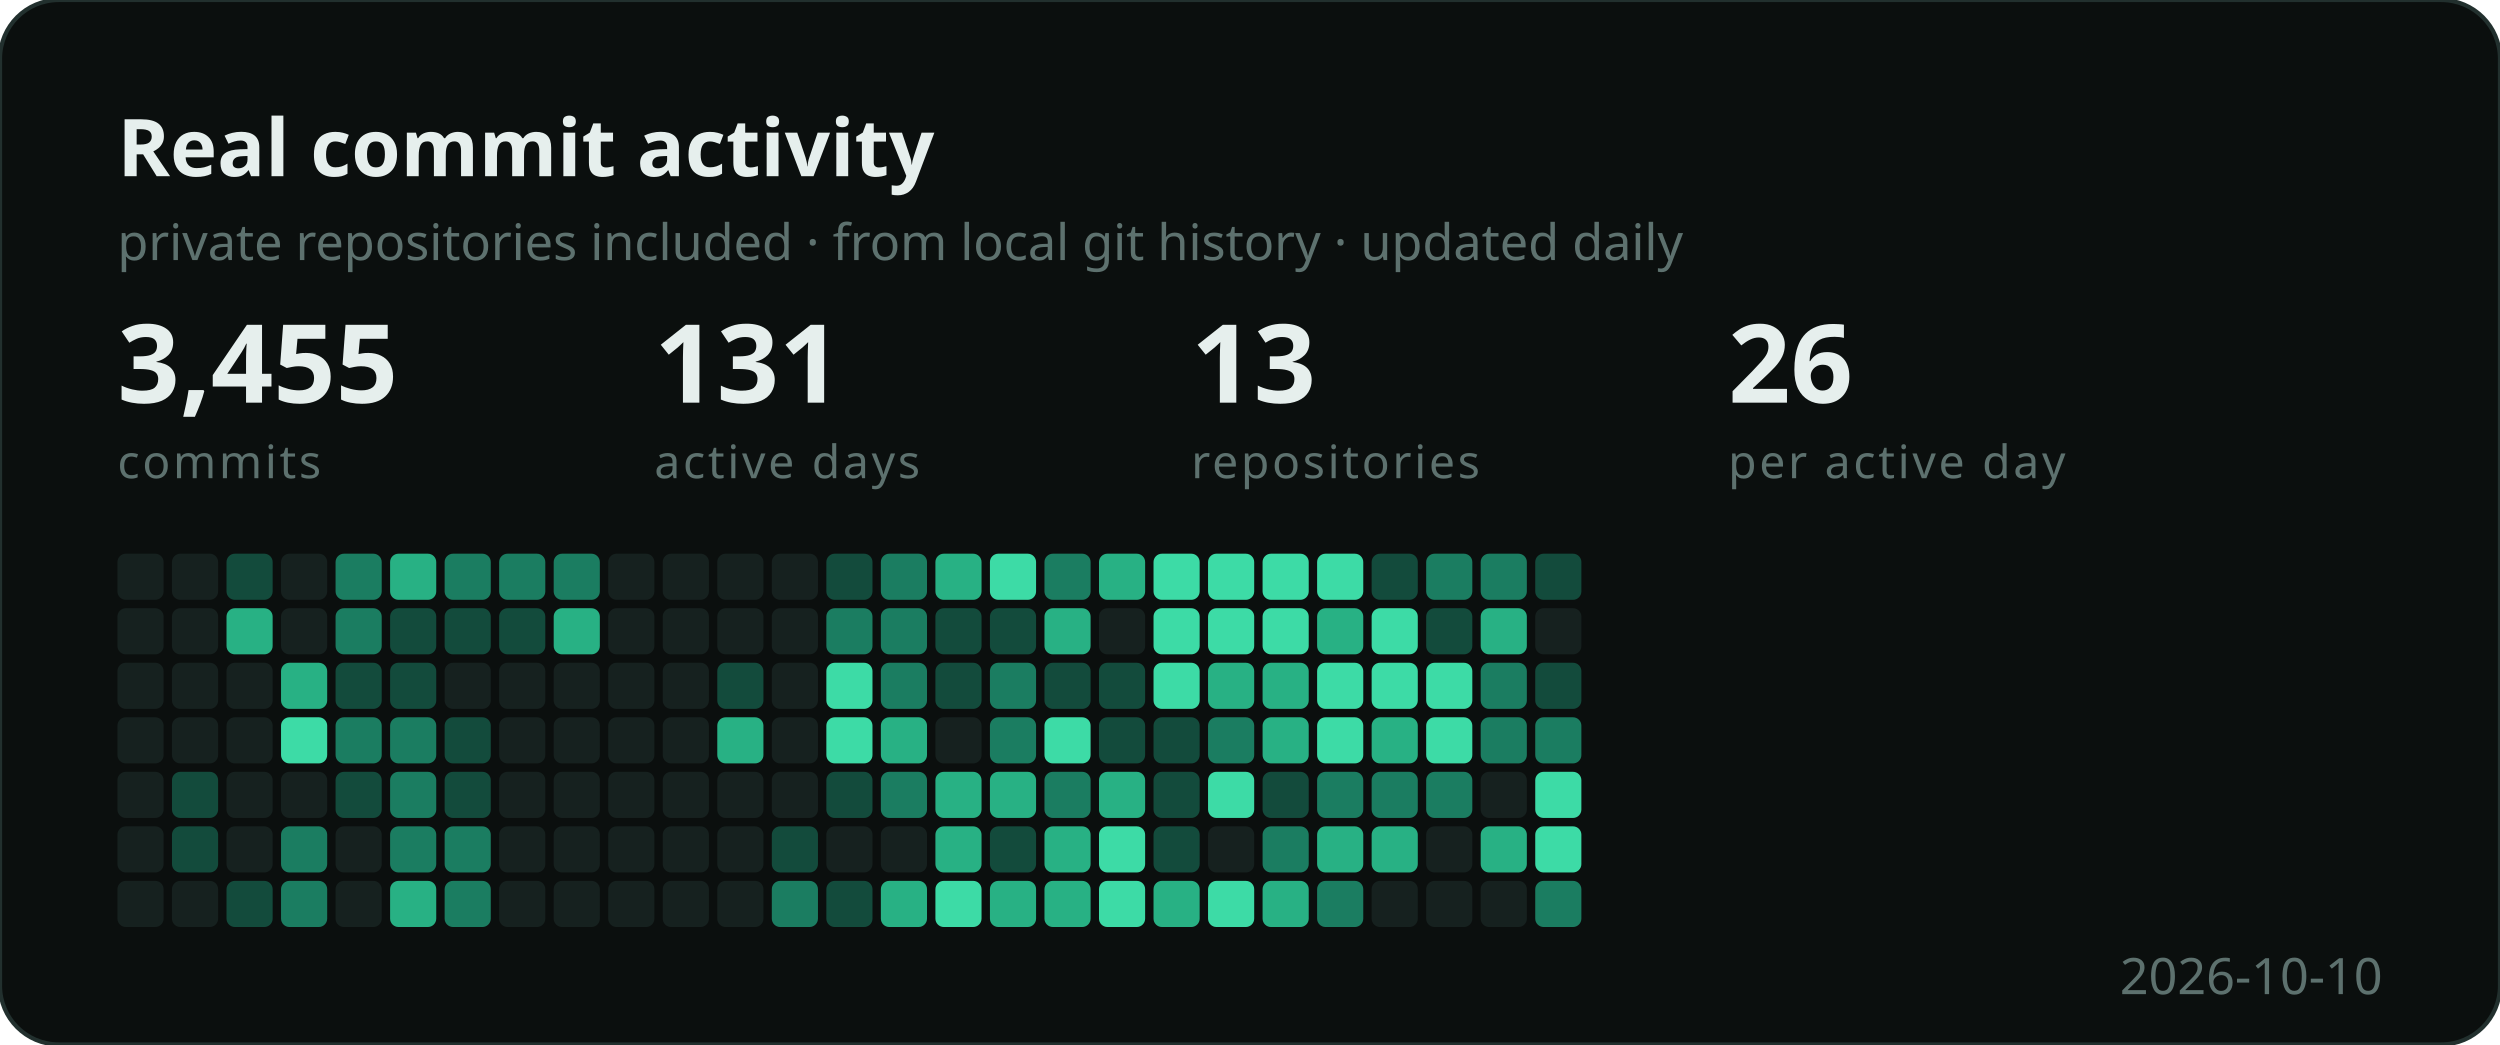
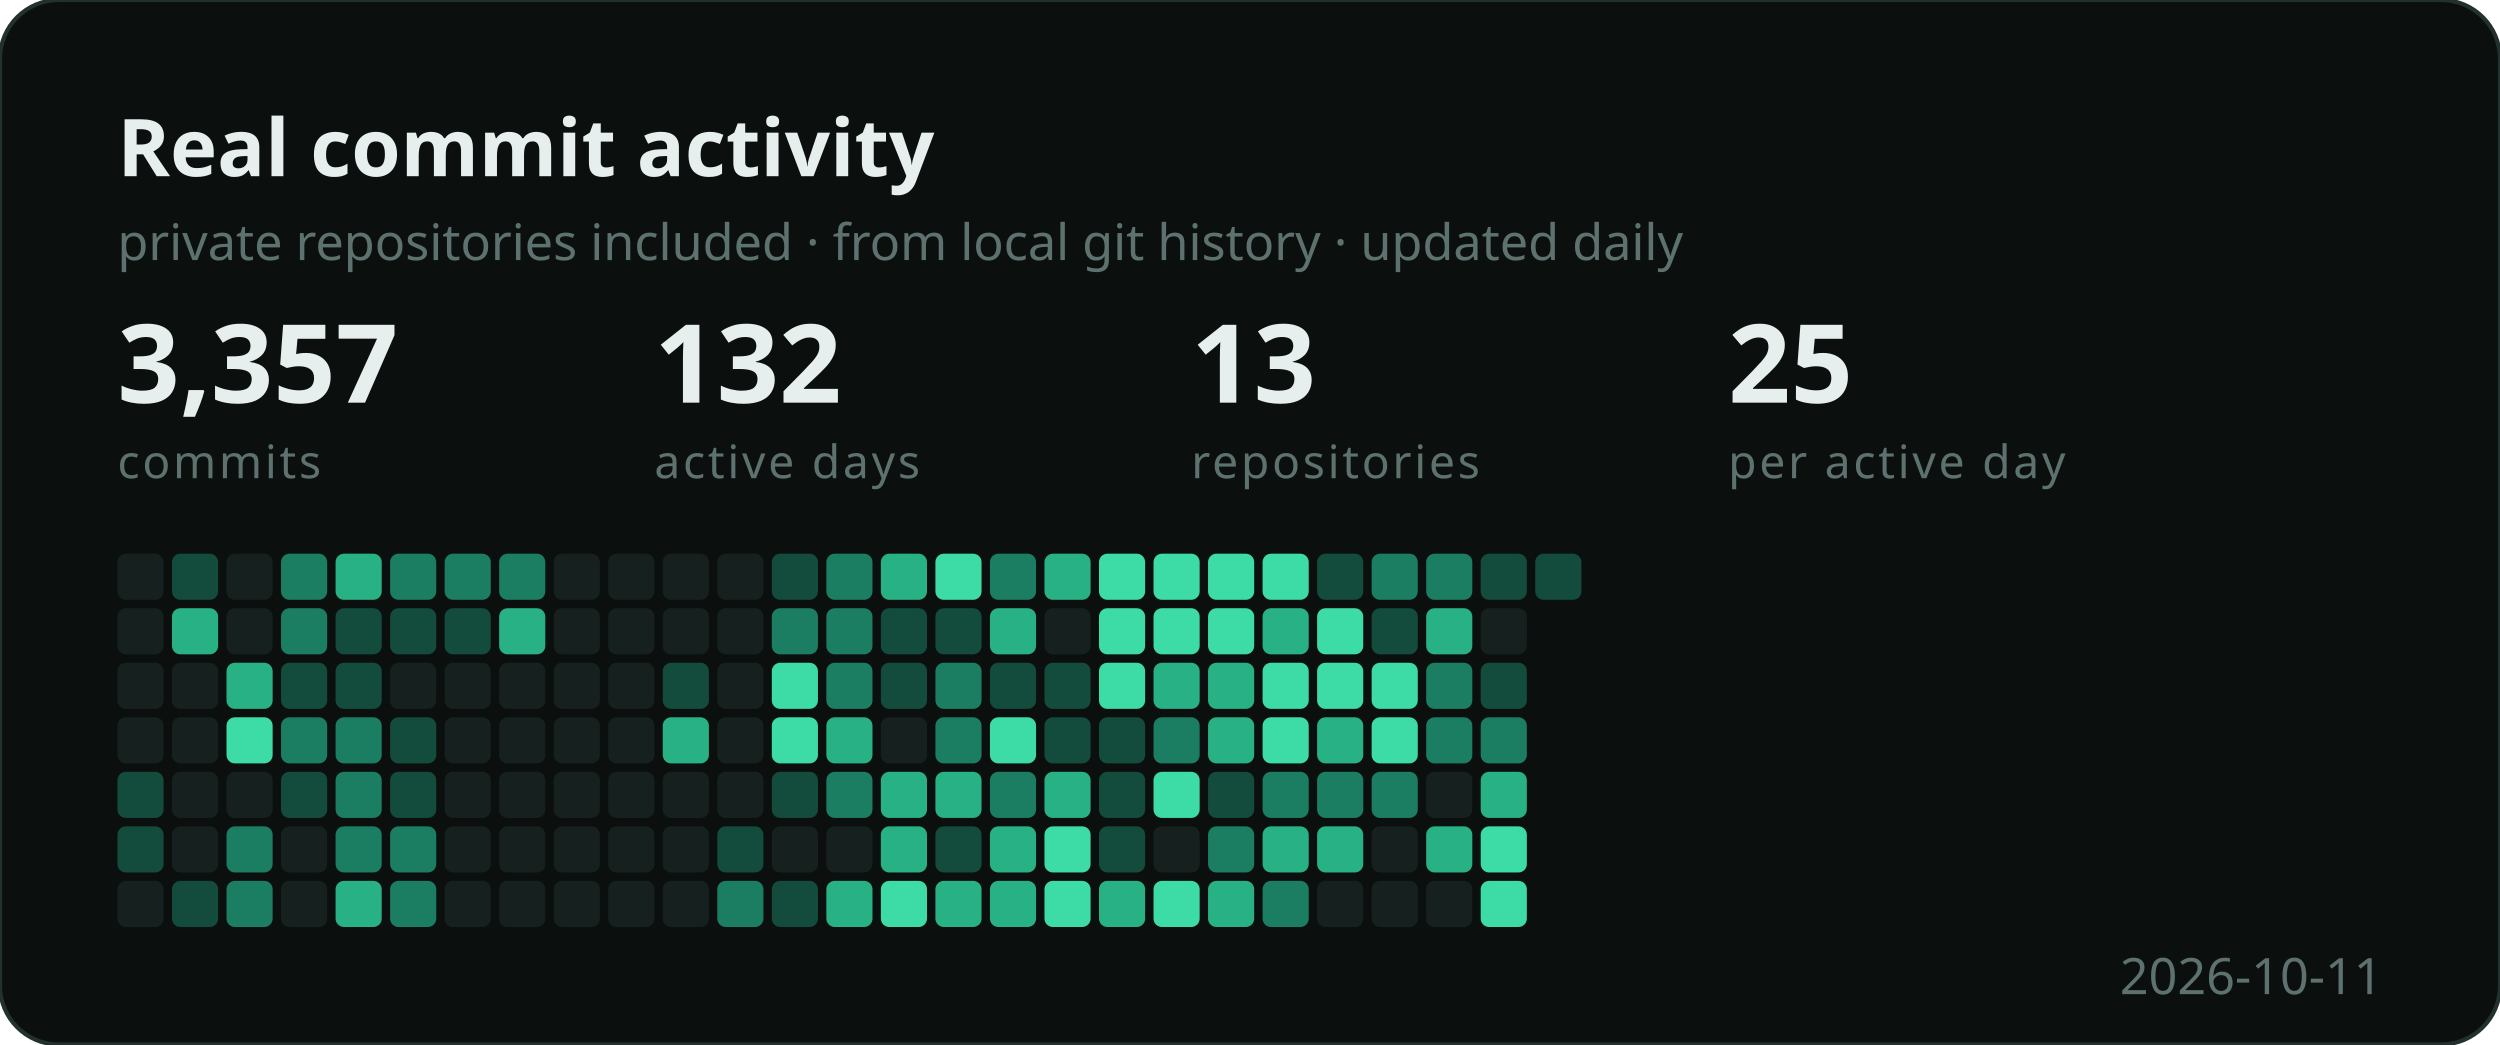
<svg xmlns="http://www.w3.org/2000/svg" width="596" height="249" viewBox="0 0 596 249" role="img" aria-label="Developer activity">
  <style>
    .b { font: 700 19px "Segoe UI", Ubuntu, sans-serif; fill: #e6efed; }
    .s { font: 400 12px "Segoe UI", Ubuntu, sans-serif; fill: #5d716e; }
    .n { font: 700 26px "Segoe UI", Ubuntu, sans-serif; fill: #e6efed; }
    .e { font: 400 11px "Segoe UI", Ubuntu, sans-serif; fill: #5d716e;
          letter-spacing: .06em; text-transform: uppercase; }
  </style>
  <rect width="596" height="249" rx="14" fill="#0b0f0e" stroke="#22302e" />
  <text x="28" y="42" class="b">Real commit activity</text>
  <text x="28" y="62" class="s">private repositories included · from local git history · updated daily</text>
-   <text x="28" y="96" class="n">3,455</text>
+   <text x="28" y="96" class="n">3,357</text>
  <text x="28" y="114" class="e">commits</text>
-   <text x="156" y="96" class="n">131</text>
+   <text x="156" y="96" class="n">132</text>
  <text x="156" y="114" class="e">active days</text>
  <text x="284" y="96" class="n">13</text>
  <text x="284" y="114" class="e">repositories</text>
-   <text x="412" y="96" class="n">26</text>
+   <text x="412" y="96" class="n">25</text>
  <text x="412" y="114" class="e">per active day</text>
  <g transform="translate(28,132)">
    <rect x="0" y="0" width="11" height="11" rx="2" fill="#16211f" />
    <rect x="0" y="13" width="11" height="11" rx="2" fill="#16211f" />
    <rect x="0" y="26" width="11" height="11" rx="2" fill="#16211f" />
    <rect x="0" y="39" width="11" height="11" rx="2" fill="#16211f" />
-     <rect x="0" y="52" width="11" height="11" rx="2" fill="#16211f" />
-     <rect x="0" y="65" width="11" height="11" rx="2" fill="#16211f" />
+     <rect x="0" y="52" width="11" height="11" rx="2" fill="#134b3c" />
+     <rect x="0" y="65" width="11" height="11" rx="2" fill="#134b3c" />
    <rect x="0" y="78" width="11" height="11" rx="2" fill="#16211f" />
-     <rect x="13" y="0" width="11" height="11" rx="2" fill="#16211f" />
-     <rect x="13" y="13" width="11" height="11" rx="2" fill="#16211f" />
+     <rect x="13" y="0" width="11" height="11" rx="2" fill="#134b3c" />
+     <rect x="13" y="13" width="11" height="11" rx="2" fill="#28b184" />
    <rect x="13" y="26" width="11" height="11" rx="2" fill="#16211f" />
    <rect x="13" y="39" width="11" height="11" rx="2" fill="#16211f" />
-     <rect x="13" y="52" width="11" height="11" rx="2" fill="#134b3c" />
-     <rect x="13" y="65" width="11" height="11" rx="2" fill="#134b3c" />
-     <rect x="13" y="78" width="11" height="11" rx="2" fill="#16211f" />
-     <rect x="26" y="0" width="11" height="11" rx="2" fill="#134b3c" />
-     <rect x="26" y="13" width="11" height="11" rx="2" fill="#28b184" />
-     <rect x="26" y="26" width="11" height="11" rx="2" fill="#16211f" />
-     <rect x="26" y="39" width="11" height="11" rx="2" fill="#16211f" />
+     <rect x="13" y="52" width="11" height="11" rx="2" fill="#16211f" />
+     <rect x="13" y="65" width="11" height="11" rx="2" fill="#16211f" />
+     <rect x="13" y="78" width="11" height="11" rx="2" fill="#134b3c" />
+     <rect x="26" y="0" width="11" height="11" rx="2" fill="#16211f" />
+     <rect x="26" y="13" width="11" height="11" rx="2" fill="#16211f" />
+     <rect x="26" y="26" width="11" height="11" rx="2" fill="#28b184" />
+     <rect x="26" y="39" width="11" height="11" rx="2" fill="#3ddba6" />
    <rect x="26" y="52" width="11" height="11" rx="2" fill="#16211f" />
-     <rect x="26" y="65" width="11" height="11" rx="2" fill="#16211f" />
-     <rect x="26" y="78" width="11" height="11" rx="2" fill="#134b3c" />
-     <rect x="39" y="0" width="11" height="11" rx="2" fill="#16211f" />
-     <rect x="39" y="13" width="11" height="11" rx="2" fill="#16211f" />
-     <rect x="39" y="26" width="11" height="11" rx="2" fill="#28b184" />
-     <rect x="39" y="39" width="11" height="11" rx="2" fill="#3ddba6" />
-     <rect x="39" y="52" width="11" height="11" rx="2" fill="#16211f" />
-     <rect x="39" y="65" width="11" height="11" rx="2" fill="#1b7d61" />
-     <rect x="39" y="78" width="11" height="11" rx="2" fill="#1b7d61" />
-     <rect x="52" y="0" width="11" height="11" rx="2" fill="#1b7d61" />
-     <rect x="52" y="13" width="11" height="11" rx="2" fill="#1b7d61" />
+     <rect x="26" y="65" width="11" height="11" rx="2" fill="#1b7d61" />
+     <rect x="26" y="78" width="11" height="11" rx="2" fill="#1b7d61" />
+     <rect x="39" y="0" width="11" height="11" rx="2" fill="#1b7d61" />
+     <rect x="39" y="13" width="11" height="11" rx="2" fill="#1b7d61" />
+     <rect x="39" y="26" width="11" height="11" rx="2" fill="#134b3c" />
+     <rect x="39" y="39" width="11" height="11" rx="2" fill="#1b7d61" />
+     <rect x="39" y="52" width="11" height="11" rx="2" fill="#134b3c" />
+     <rect x="39" y="65" width="11" height="11" rx="2" fill="#16211f" />
+     <rect x="39" y="78" width="11" height="11" rx="2" fill="#16211f" />
+     <rect x="52" y="0" width="11" height="11" rx="2" fill="#28b184" />
+     <rect x="52" y="13" width="11" height="11" rx="2" fill="#134b3c" />
    <rect x="52" y="26" width="11" height="11" rx="2" fill="#134b3c" />
    <rect x="52" y="39" width="11" height="11" rx="2" fill="#1b7d61" />
-     <rect x="52" y="52" width="11" height="11" rx="2" fill="#134b3c" />
-     <rect x="52" y="65" width="11" height="11" rx="2" fill="#16211f" />
-     <rect x="52" y="78" width="11" height="11" rx="2" fill="#16211f" />
-     <rect x="65" y="0" width="11" height="11" rx="2" fill="#28b184" />
+     <rect x="52" y="52" width="11" height="11" rx="2" fill="#1b7d61" />
+     <rect x="52" y="65" width="11" height="11" rx="2" fill="#1b7d61" />
+     <rect x="52" y="78" width="11" height="11" rx="2" fill="#28b184" />
+     <rect x="65" y="0" width="11" height="11" rx="2" fill="#1b7d61" />
    <rect x="65" y="13" width="11" height="11" rx="2" fill="#134b3c" />
-     <rect x="65" y="26" width="11" height="11" rx="2" fill="#134b3c" />
-     <rect x="65" y="39" width="11" height="11" rx="2" fill="#1b7d61" />
-     <rect x="65" y="52" width="11" height="11" rx="2" fill="#1b7d61" />
+     <rect x="65" y="26" width="11" height="11" rx="2" fill="#16211f" />
+     <rect x="65" y="39" width="11" height="11" rx="2" fill="#134b3c" />
+     <rect x="65" y="52" width="11" height="11" rx="2" fill="#134b3c" />
    <rect x="65" y="65" width="11" height="11" rx="2" fill="#1b7d61" />
-     <rect x="65" y="78" width="11" height="11" rx="2" fill="#28b184" />
+     <rect x="65" y="78" width="11" height="11" rx="2" fill="#1b7d61" />
    <rect x="78" y="0" width="11" height="11" rx="2" fill="#1b7d61" />
    <rect x="78" y="13" width="11" height="11" rx="2" fill="#134b3c" />
    <rect x="78" y="26" width="11" height="11" rx="2" fill="#16211f" />
-     <rect x="78" y="39" width="11" height="11" rx="2" fill="#134b3c" />
-     <rect x="78" y="52" width="11" height="11" rx="2" fill="#134b3c" />
-     <rect x="78" y="65" width="11" height="11" rx="2" fill="#1b7d61" />
-     <rect x="78" y="78" width="11" height="11" rx="2" fill="#1b7d61" />
+     <rect x="78" y="39" width="11" height="11" rx="2" fill="#16211f" />
+     <rect x="78" y="52" width="11" height="11" rx="2" fill="#16211f" />
+     <rect x="78" y="65" width="11" height="11" rx="2" fill="#16211f" />
+     <rect x="78" y="78" width="11" height="11" rx="2" fill="#16211f" />
    <rect x="91" y="0" width="11" height="11" rx="2" fill="#1b7d61" />
-     <rect x="91" y="13" width="11" height="11" rx="2" fill="#134b3c" />
+     <rect x="91" y="13" width="11" height="11" rx="2" fill="#28b184" />
    <rect x="91" y="26" width="11" height="11" rx="2" fill="#16211f" />
    <rect x="91" y="39" width="11" height="11" rx="2" fill="#16211f" />
    <rect x="91" y="52" width="11" height="11" rx="2" fill="#16211f" />
    <rect x="91" y="65" width="11" height="11" rx="2" fill="#16211f" />
    <rect x="91" y="78" width="11" height="11" rx="2" fill="#16211f" />
-     <rect x="104" y="0" width="11" height="11" rx="2" fill="#1b7d61" />
-     <rect x="104" y="13" width="11" height="11" rx="2" fill="#28b184" />
+     <rect x="104" y="0" width="11" height="11" rx="2" fill="#16211f" />
+     <rect x="104" y="13" width="11" height="11" rx="2" fill="#16211f" />
    <rect x="104" y="26" width="11" height="11" rx="2" fill="#16211f" />
    <rect x="104" y="39" width="11" height="11" rx="2" fill="#16211f" />
    <rect x="104" y="52" width="11" height="11" rx="2" fill="#16211f" />
    <rect x="104" y="65" width="11" height="11" rx="2" fill="#16211f" />
    <rect x="104" y="78" width="11" height="11" rx="2" fill="#16211f" />
    <rect x="117" y="0" width="11" height="11" rx="2" fill="#16211f" />
    <rect x="117" y="13" width="11" height="11" rx="2" fill="#16211f" />
    <rect x="117" y="26" width="11" height="11" rx="2" fill="#16211f" />
    <rect x="117" y="39" width="11" height="11" rx="2" fill="#16211f" />
    <rect x="117" y="52" width="11" height="11" rx="2" fill="#16211f" />
    <rect x="117" y="65" width="11" height="11" rx="2" fill="#16211f" />
    <rect x="117" y="78" width="11" height="11" rx="2" fill="#16211f" />
    <rect x="130" y="0" width="11" height="11" rx="2" fill="#16211f" />
    <rect x="130" y="13" width="11" height="11" rx="2" fill="#16211f" />
-     <rect x="130" y="26" width="11" height="11" rx="2" fill="#16211f" />
-     <rect x="130" y="39" width="11" height="11" rx="2" fill="#16211f" />
+     <rect x="130" y="26" width="11" height="11" rx="2" fill="#134b3c" />
+     <rect x="130" y="39" width="11" height="11" rx="2" fill="#28b184" />
    <rect x="130" y="52" width="11" height="11" rx="2" fill="#16211f" />
    <rect x="130" y="65" width="11" height="11" rx="2" fill="#16211f" />
    <rect x="130" y="78" width="11" height="11" rx="2" fill="#16211f" />
    <rect x="143" y="0" width="11" height="11" rx="2" fill="#16211f" />
    <rect x="143" y="13" width="11" height="11" rx="2" fill="#16211f" />
-     <rect x="143" y="26" width="11" height="11" rx="2" fill="#134b3c" />
-     <rect x="143" y="39" width="11" height="11" rx="2" fill="#28b184" />
+     <rect x="143" y="26" width="11" height="11" rx="2" fill="#16211f" />
+     <rect x="143" y="39" width="11" height="11" rx="2" fill="#16211f" />
    <rect x="143" y="52" width="11" height="11" rx="2" fill="#16211f" />
-     <rect x="143" y="65" width="11" height="11" rx="2" fill="#16211f" />
-     <rect x="143" y="78" width="11" height="11" rx="2" fill="#16211f" />
-     <rect x="156" y="0" width="11" height="11" rx="2" fill="#16211f" />
-     <rect x="156" y="13" width="11" height="11" rx="2" fill="#16211f" />
-     <rect x="156" y="26" width="11" height="11" rx="2" fill="#16211f" />
-     <rect x="156" y="39" width="11" height="11" rx="2" fill="#16211f" />
-     <rect x="156" y="52" width="11" height="11" rx="2" fill="#16211f" />
-     <rect x="156" y="65" width="11" height="11" rx="2" fill="#134b3c" />
-     <rect x="156" y="78" width="11" height="11" rx="2" fill="#1b7d61" />
-     <rect x="169" y="0" width="11" height="11" rx="2" fill="#134b3c" />
+     <rect x="143" y="65" width="11" height="11" rx="2" fill="#134b3c" />
+     <rect x="143" y="78" width="11" height="11" rx="2" fill="#1b7d61" />
+     <rect x="156" y="0" width="11" height="11" rx="2" fill="#134b3c" />
+     <rect x="156" y="13" width="11" height="11" rx="2" fill="#1b7d61" />
+     <rect x="156" y="26" width="11" height="11" rx="2" fill="#3ddba6" />
+     <rect x="156" y="39" width="11" height="11" rx="2" fill="#3ddba6" />
+     <rect x="156" y="52" width="11" height="11" rx="2" fill="#134b3c" />
+     <rect x="156" y="65" width="11" height="11" rx="2" fill="#16211f" />
+     <rect x="156" y="78" width="11" height="11" rx="2" fill="#134b3c" />
+     <rect x="169" y="0" width="11" height="11" rx="2" fill="#1b7d61" />
    <rect x="169" y="13" width="11" height="11" rx="2" fill="#1b7d61" />
-     <rect x="169" y="26" width="11" height="11" rx="2" fill="#3ddba6" />
-     <rect x="169" y="39" width="11" height="11" rx="2" fill="#3ddba6" />
-     <rect x="169" y="52" width="11" height="11" rx="2" fill="#134b3c" />
+     <rect x="169" y="26" width="11" height="11" rx="2" fill="#1b7d61" />
+     <rect x="169" y="39" width="11" height="11" rx="2" fill="#28b184" />
+     <rect x="169" y="52" width="11" height="11" rx="2" fill="#1b7d61" />
    <rect x="169" y="65" width="11" height="11" rx="2" fill="#16211f" />
-     <rect x="169" y="78" width="11" height="11" rx="2" fill="#134b3c" />
-     <rect x="182" y="0" width="11" height="11" rx="2" fill="#1b7d61" />
-     <rect x="182" y="13" width="11" height="11" rx="2" fill="#1b7d61" />
-     <rect x="182" y="26" width="11" height="11" rx="2" fill="#1b7d61" />
-     <rect x="182" y="39" width="11" height="11" rx="2" fill="#28b184" />
-     <rect x="182" y="52" width="11" height="11" rx="2" fill="#1b7d61" />
-     <rect x="182" y="65" width="11" height="11" rx="2" fill="#16211f" />
-     <rect x="182" y="78" width="11" height="11" rx="2" fill="#28b184" />
-     <rect x="195" y="0" width="11" height="11" rx="2" fill="#28b184" />
+     <rect x="169" y="78" width="11" height="11" rx="2" fill="#28b184" />
+     <rect x="182" y="0" width="11" height="11" rx="2" fill="#28b184" />
+     <rect x="182" y="13" width="11" height="11" rx="2" fill="#134b3c" />
+     <rect x="182" y="26" width="11" height="11" rx="2" fill="#134b3c" />
+     <rect x="182" y="39" width="11" height="11" rx="2" fill="#16211f" />
+     <rect x="182" y="52" width="11" height="11" rx="2" fill="#28b184" />
+     <rect x="182" y="65" width="11" height="11" rx="2" fill="#28b184" />
+     <rect x="182" y="78" width="11" height="11" rx="2" fill="#3ddba6" />
+     <rect x="195" y="0" width="11" height="11" rx="2" fill="#3ddba6" />
    <rect x="195" y="13" width="11" height="11" rx="2" fill="#134b3c" />
-     <rect x="195" y="26" width="11" height="11" rx="2" fill="#134b3c" />
-     <rect x="195" y="39" width="11" height="11" rx="2" fill="#16211f" />
+     <rect x="195" y="26" width="11" height="11" rx="2" fill="#1b7d61" />
+     <rect x="195" y="39" width="11" height="11" rx="2" fill="#1b7d61" />
    <rect x="195" y="52" width="11" height="11" rx="2" fill="#28b184" />
-     <rect x="195" y="65" width="11" height="11" rx="2" fill="#28b184" />
-     <rect x="195" y="78" width="11" height="11" rx="2" fill="#3ddba6" />
-     <rect x="208" y="0" width="11" height="11" rx="2" fill="#3ddba6" />
-     <rect x="208" y="13" width="11" height="11" rx="2" fill="#134b3c" />
-     <rect x="208" y="26" width="11" height="11" rx="2" fill="#1b7d61" />
-     <rect x="208" y="39" width="11" height="11" rx="2" fill="#1b7d61" />
-     <rect x="208" y="52" width="11" height="11" rx="2" fill="#28b184" />
-     <rect x="208" y="65" width="11" height="11" rx="2" fill="#134b3c" />
+     <rect x="195" y="65" width="11" height="11" rx="2" fill="#134b3c" />
+     <rect x="195" y="78" width="11" height="11" rx="2" fill="#28b184" />
+     <rect x="208" y="0" width="11" height="11" rx="2" fill="#1b7d61" />
+     <rect x="208" y="13" width="11" height="11" rx="2" fill="#28b184" />
+     <rect x="208" y="26" width="11" height="11" rx="2" fill="#134b3c" />
+     <rect x="208" y="39" width="11" height="11" rx="2" fill="#3ddba6" />
+     <rect x="208" y="52" width="11" height="11" rx="2" fill="#1b7d61" />
+     <rect x="208" y="65" width="11" height="11" rx="2" fill="#28b184" />
    <rect x="208" y="78" width="11" height="11" rx="2" fill="#28b184" />
-     <rect x="221" y="0" width="11" height="11" rx="2" fill="#1b7d61" />
-     <rect x="221" y="13" width="11" height="11" rx="2" fill="#28b184" />
+     <rect x="221" y="0" width="11" height="11" rx="2" fill="#28b184" />
+     <rect x="221" y="13" width="11" height="11" rx="2" fill="#16211f" />
    <rect x="221" y="26" width="11" height="11" rx="2" fill="#134b3c" />
-     <rect x="221" y="39" width="11" height="11" rx="2" fill="#3ddba6" />
-     <rect x="221" y="52" width="11" height="11" rx="2" fill="#1b7d61" />
-     <rect x="221" y="65" width="11" height="11" rx="2" fill="#28b184" />
-     <rect x="221" y="78" width="11" height="11" rx="2" fill="#28b184" />
-     <rect x="234" y="0" width="11" height="11" rx="2" fill="#28b184" />
-     <rect x="234" y="13" width="11" height="11" rx="2" fill="#16211f" />
-     <rect x="234" y="26" width="11" height="11" rx="2" fill="#134b3c" />
+     <rect x="221" y="39" width="11" height="11" rx="2" fill="#134b3c" />
+     <rect x="221" y="52" width="11" height="11" rx="2" fill="#28b184" />
+     <rect x="221" y="65" width="11" height="11" rx="2" fill="#3ddba6" />
+     <rect x="221" y="78" width="11" height="11" rx="2" fill="#3ddba6" />
+     <rect x="234" y="0" width="11" height="11" rx="2" fill="#3ddba6" />
+     <rect x="234" y="13" width="11" height="11" rx="2" fill="#3ddba6" />
+     <rect x="234" y="26" width="11" height="11" rx="2" fill="#3ddba6" />
    <rect x="234" y="39" width="11" height="11" rx="2" fill="#134b3c" />
-     <rect x="234" y="52" width="11" height="11" rx="2" fill="#28b184" />
-     <rect x="234" y="65" width="11" height="11" rx="2" fill="#3ddba6" />
-     <rect x="234" y="78" width="11" height="11" rx="2" fill="#3ddba6" />
+     <rect x="234" y="52" width="11" height="11" rx="2" fill="#134b3c" />
+     <rect x="234" y="65" width="11" height="11" rx="2" fill="#134b3c" />
+     <rect x="234" y="78" width="11" height="11" rx="2" fill="#28b184" />
    <rect x="247" y="0" width="11" height="11" rx="2" fill="#3ddba6" />
    <rect x="247" y="13" width="11" height="11" rx="2" fill="#3ddba6" />
-     <rect x="247" y="26" width="11" height="11" rx="2" fill="#3ddba6" />
-     <rect x="247" y="39" width="11" height="11" rx="2" fill="#134b3c" />
-     <rect x="247" y="52" width="11" height="11" rx="2" fill="#134b3c" />
-     <rect x="247" y="65" width="11" height="11" rx="2" fill="#134b3c" />
-     <rect x="247" y="78" width="11" height="11" rx="2" fill="#28b184" />
+     <rect x="247" y="26" width="11" height="11" rx="2" fill="#28b184" />
+     <rect x="247" y="39" width="11" height="11" rx="2" fill="#1b7d61" />
+     <rect x="247" y="52" width="11" height="11" rx="2" fill="#3ddba6" />
+     <rect x="247" y="65" width="11" height="11" rx="2" fill="#16211f" />
+     <rect x="247" y="78" width="11" height="11" rx="2" fill="#3ddba6" />
    <rect x="260" y="0" width="11" height="11" rx="2" fill="#3ddba6" />
    <rect x="260" y="13" width="11" height="11" rx="2" fill="#3ddba6" />
    <rect x="260" y="26" width="11" height="11" rx="2" fill="#28b184" />
-     <rect x="260" y="39" width="11" height="11" rx="2" fill="#1b7d61" />
-     <rect x="260" y="52" width="11" height="11" rx="2" fill="#3ddba6" />
-     <rect x="260" y="65" width="11" height="11" rx="2" fill="#16211f" />
-     <rect x="260" y="78" width="11" height="11" rx="2" fill="#3ddba6" />
+     <rect x="260" y="39" width="11" height="11" rx="2" fill="#28b184" />
+     <rect x="260" y="52" width="11" height="11" rx="2" fill="#134b3c" />
+     <rect x="260" y="65" width="11" height="11" rx="2" fill="#1b7d61" />
+     <rect x="260" y="78" width="11" height="11" rx="2" fill="#28b184" />
    <rect x="273" y="0" width="11" height="11" rx="2" fill="#3ddba6" />
-     <rect x="273" y="13" width="11" height="11" rx="2" fill="#3ddba6" />
-     <rect x="273" y="26" width="11" height="11" rx="2" fill="#28b184" />
-     <rect x="273" y="39" width="11" height="11" rx="2" fill="#28b184" />
-     <rect x="273" y="52" width="11" height="11" rx="2" fill="#134b3c" />
-     <rect x="273" y="65" width="11" height="11" rx="2" fill="#1b7d61" />
-     <rect x="273" y="78" width="11" height="11" rx="2" fill="#28b184" />
-     <rect x="286" y="0" width="11" height="11" rx="2" fill="#3ddba6" />
-     <rect x="286" y="13" width="11" height="11" rx="2" fill="#28b184" />
+     <rect x="273" y="13" width="11" height="11" rx="2" fill="#28b184" />
+     <rect x="273" y="26" width="11" height="11" rx="2" fill="#3ddba6" />
+     <rect x="273" y="39" width="11" height="11" rx="2" fill="#3ddba6" />
+     <rect x="273" y="52" width="11" height="11" rx="2" fill="#1b7d61" />
+     <rect x="273" y="65" width="11" height="11" rx="2" fill="#28b184" />
+     <rect x="273" y="78" width="11" height="11" rx="2" fill="#1b7d61" />
+     <rect x="286" y="0" width="11" height="11" rx="2" fill="#134b3c" />
+     <rect x="286" y="13" width="11" height="11" rx="2" fill="#3ddba6" />
    <rect x="286" y="26" width="11" height="11" rx="2" fill="#3ddba6" />
-     <rect x="286" y="39" width="11" height="11" rx="2" fill="#3ddba6" />
+     <rect x="286" y="39" width="11" height="11" rx="2" fill="#28b184" />
    <rect x="286" y="52" width="11" height="11" rx="2" fill="#1b7d61" />
    <rect x="286" y="65" width="11" height="11" rx="2" fill="#28b184" />
-     <rect x="286" y="78" width="11" height="11" rx="2" fill="#1b7d61" />
-     <rect x="299" y="0" width="11" height="11" rx="2" fill="#134b3c" />
-     <rect x="299" y="13" width="11" height="11" rx="2" fill="#3ddba6" />
+     <rect x="286" y="78" width="11" height="11" rx="2" fill="#16211f" />
+     <rect x="299" y="0" width="11" height="11" rx="2" fill="#1b7d61" />
+     <rect x="299" y="13" width="11" height="11" rx="2" fill="#134b3c" />
    <rect x="299" y="26" width="11" height="11" rx="2" fill="#3ddba6" />
-     <rect x="299" y="39" width="11" height="11" rx="2" fill="#28b184" />
+     <rect x="299" y="39" width="11" height="11" rx="2" fill="#3ddba6" />
    <rect x="299" y="52" width="11" height="11" rx="2" fill="#1b7d61" />
-     <rect x="299" y="65" width="11" height="11" rx="2" fill="#28b184" />
+     <rect x="299" y="65" width="11" height="11" rx="2" fill="#16211f" />
    <rect x="299" y="78" width="11" height="11" rx="2" fill="#16211f" />
    <rect x="312" y="0" width="11" height="11" rx="2" fill="#1b7d61" />
-     <rect x="312" y="13" width="11" height="11" rx="2" fill="#134b3c" />
-     <rect x="312" y="26" width="11" height="11" rx="2" fill="#3ddba6" />
-     <rect x="312" y="39" width="11" height="11" rx="2" fill="#3ddba6" />
-     <rect x="312" y="52" width="11" height="11" rx="2" fill="#1b7d61" />
-     <rect x="312" y="65" width="11" height="11" rx="2" fill="#16211f" />
+     <rect x="312" y="13" width="11" height="11" rx="2" fill="#28b184" />
+     <rect x="312" y="26" width="11" height="11" rx="2" fill="#1b7d61" />
+     <rect x="312" y="39" width="11" height="11" rx="2" fill="#1b7d61" />
+     <rect x="312" y="52" width="11" height="11" rx="2" fill="#16211f" />
+     <rect x="312" y="65" width="11" height="11" rx="2" fill="#28b184" />
    <rect x="312" y="78" width="11" height="11" rx="2" fill="#16211f" />
-     <rect x="325" y="0" width="11" height="11" rx="2" fill="#1b7d61" />
-     <rect x="325" y="13" width="11" height="11" rx="2" fill="#28b184" />
-     <rect x="325" y="26" width="11" height="11" rx="2" fill="#1b7d61" />
+     <rect x="325" y="0" width="11" height="11" rx="2" fill="#134b3c" />
+     <rect x="325" y="13" width="11" height="11" rx="2" fill="#16211f" />
+     <rect x="325" y="26" width="11" height="11" rx="2" fill="#134b3c" />
    <rect x="325" y="39" width="11" height="11" rx="2" fill="#1b7d61" />
-     <rect x="325" y="52" width="11" height="11" rx="2" fill="#16211f" />
-     <rect x="325" y="65" width="11" height="11" rx="2" fill="#28b184" />
-     <rect x="325" y="78" width="11" height="11" rx="2" fill="#16211f" />
+     <rect x="325" y="52" width="11" height="11" rx="2" fill="#28b184" />
+     <rect x="325" y="65" width="11" height="11" rx="2" fill="#3ddba6" />
+     <rect x="325" y="78" width="11" height="11" rx="2" fill="#3ddba6" />
    <rect x="338" y="0" width="11" height="11" rx="2" fill="#134b3c" />
-     <rect x="338" y="13" width="11" height="11" rx="2" fill="#16211f" />
-     <rect x="338" y="26" width="11" height="11" rx="2" fill="#134b3c" />
-     <rect x="338" y="39" width="11" height="11" rx="2" fill="#1b7d61" />
-     <rect x="338" y="52" width="11" height="11" rx="2" fill="#3ddba6" />
-     <rect x="338" y="65" width="11" height="11" rx="2" fill="#3ddba6" />
-     <rect x="338" y="78" width="11" height="11" rx="2" fill="#1b7d61" />
  </g>
-   <text x="568" y="237" class="s" text-anchor="end">2026-10-10</text>
+   <text x="568" y="237" class="s" text-anchor="end">2026-10-11</text>
</svg>
